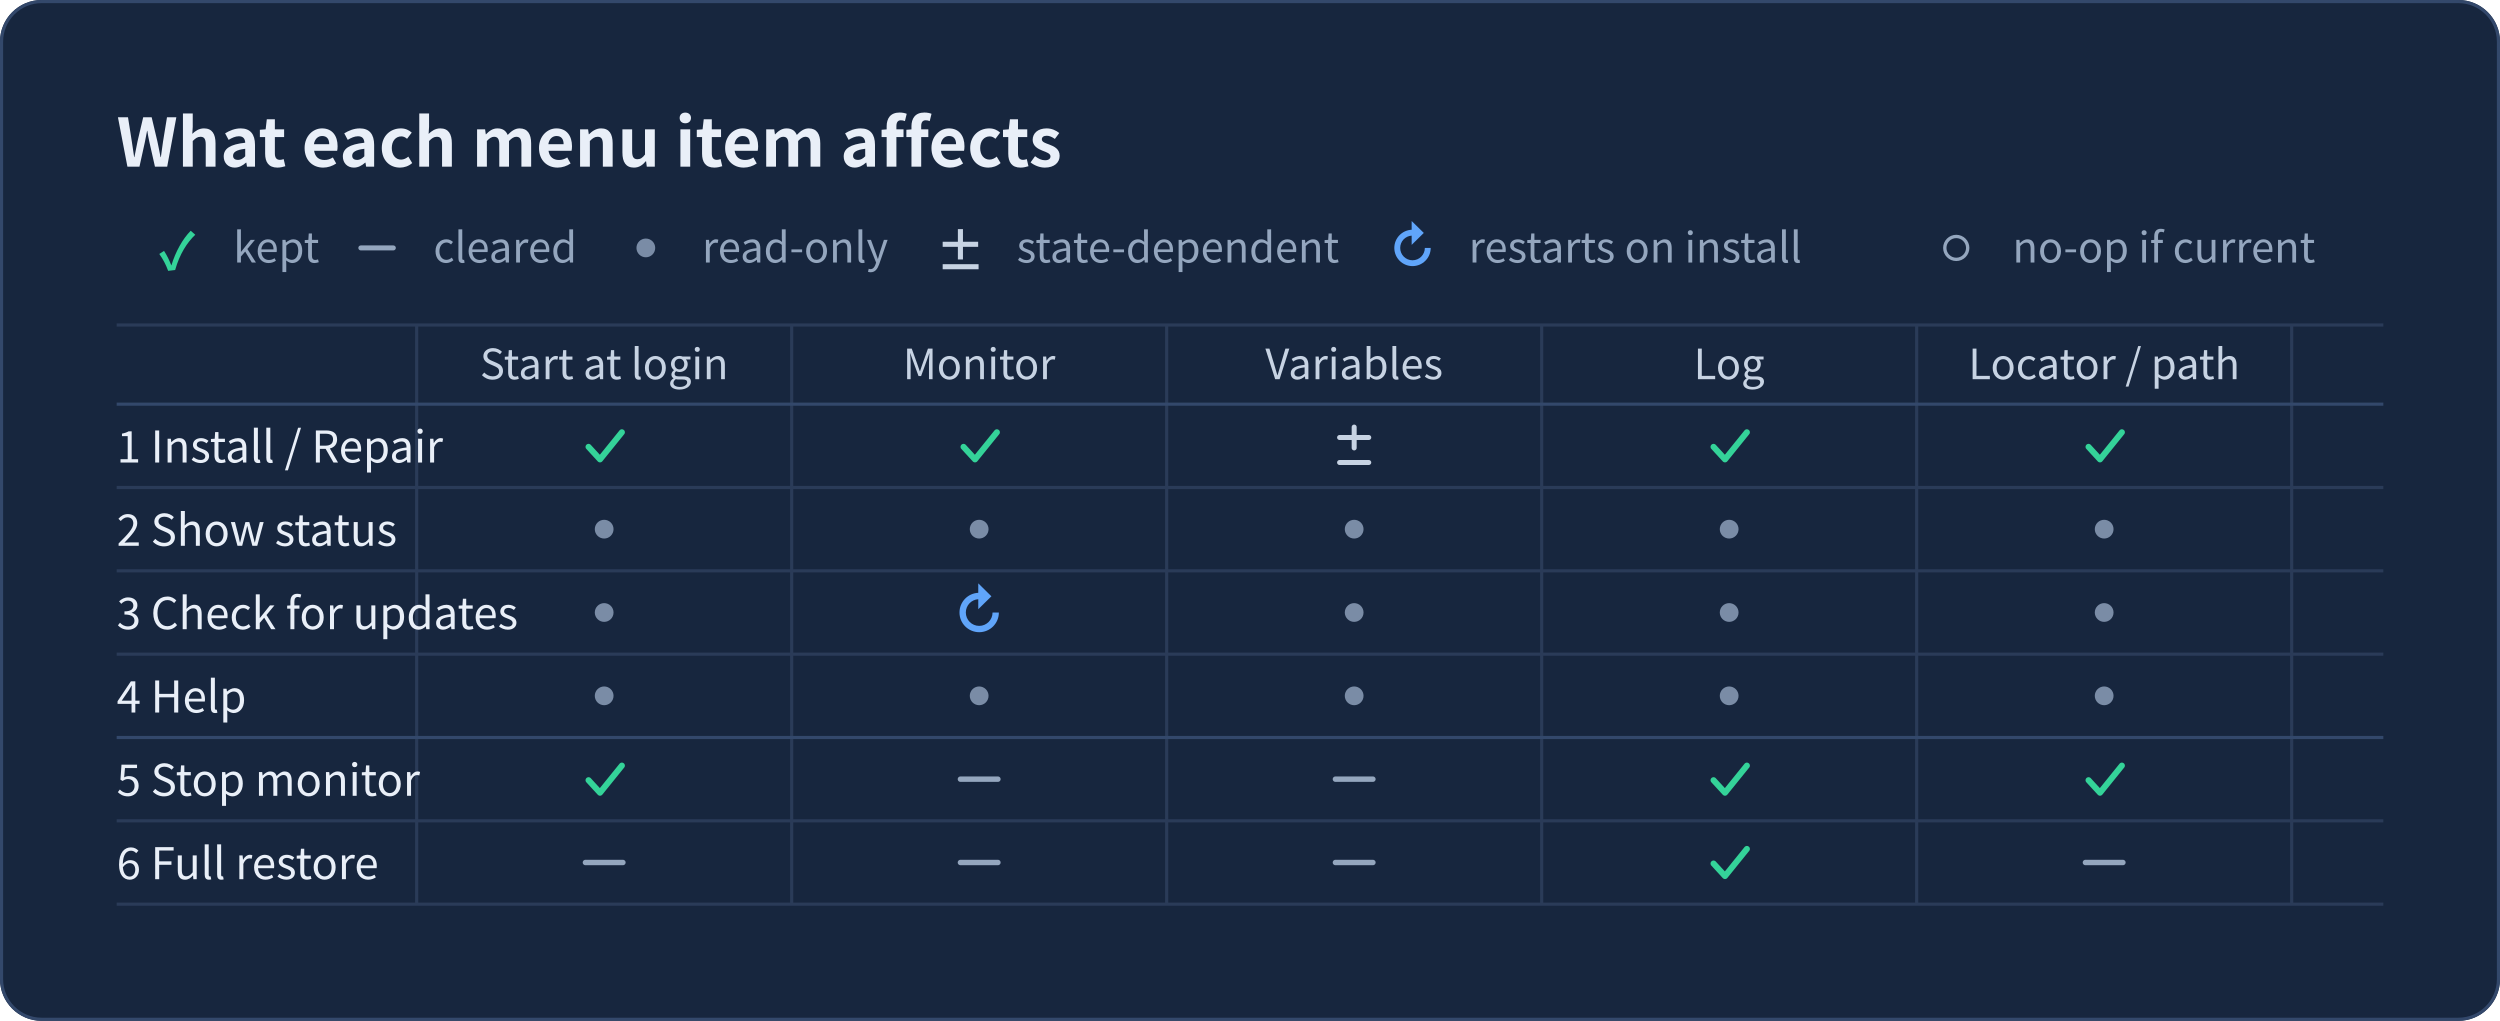
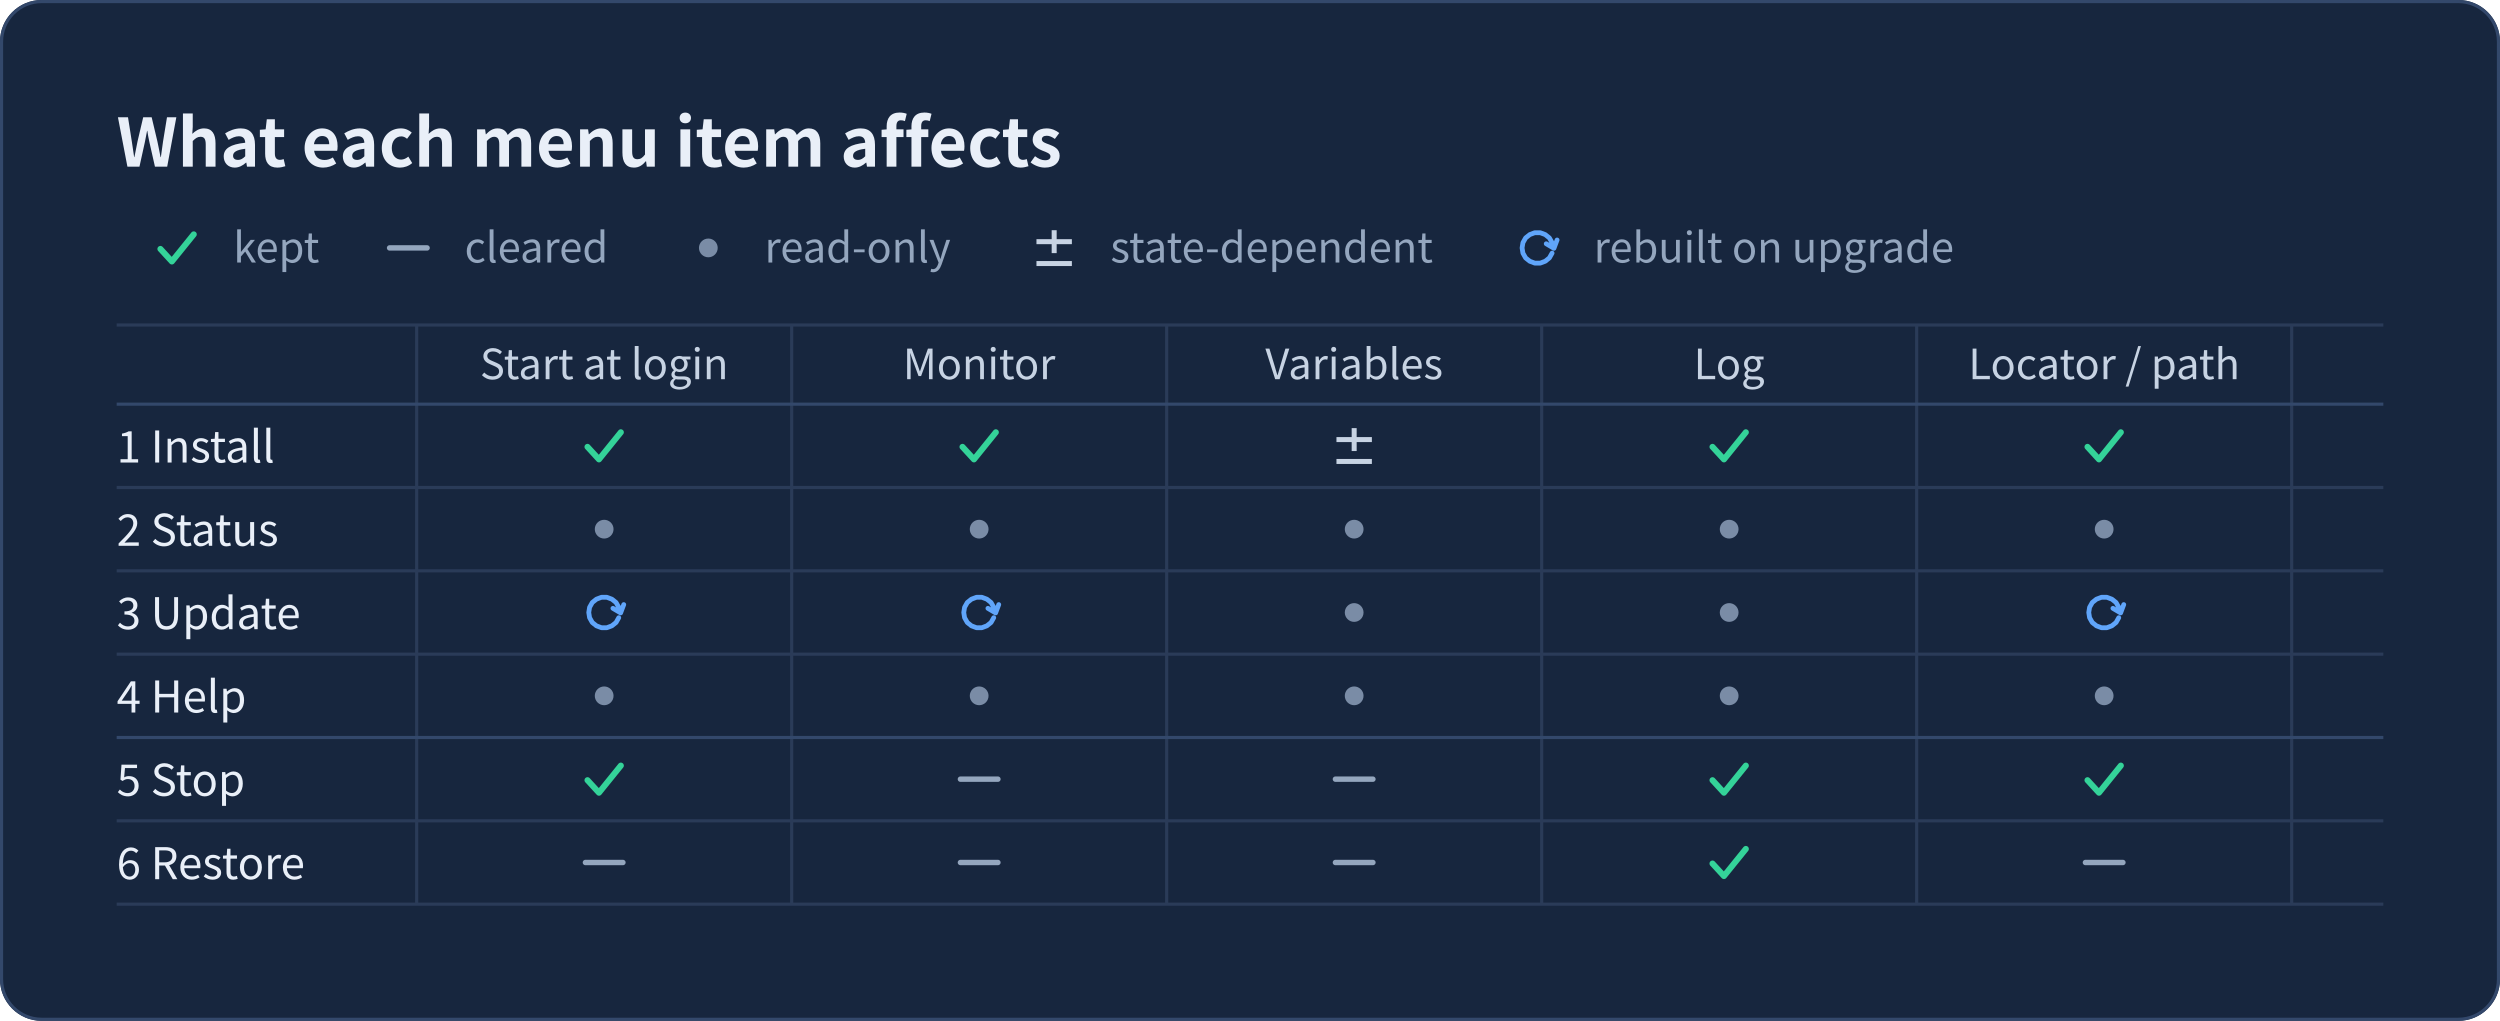
<svg xmlns="http://www.w3.org/2000/svg" width="1200" height="490" viewBox="0 0 1200 490" role="img" aria-labelledby="buttonsTitle buttonsDesc" font-family="-apple-system, BlinkMacSystemFont, 'Segoe UI', 'PingFang SC', 'Microsoft YaHei', 'Noto Sans CJK SC', sans-serif">
  <rect width="1200" height="490" rx="20" fill="#17263E" />
  <rect x="0.75" y="0.75" width="1198.5" height="488.5" rx="19.25" fill="none" stroke="#33486B" stroke-width="1.5" />
  <g id="heading">
    <text x="56" y="80" font-size="32" font-weight="700" fill="#E9EFF8">What each menu item affects</text>
  </g>
  <g id="legend">
-     <text x="85" y="119" text-anchor="middle" dominant-baseline="central" font-size="24" font-weight="700" fill="#34D399">✓</text>
+     <g class="icon" data-cx="85" data-cy="119">
+       <path d="M77.0 119.5L82.5 125.5L93.0 112.5" fill="none" stroke="#34D399" stroke-width="2.9" stroke-linecap="round" stroke-linejoin="round" />
+     </g>
    <text x="112" y="126" font-size="20" fill="#94A6BE">kept</text>
-     <rect x="172" y="117.8" width="18" height="2.4" rx="1.2" fill="#94A6BE" />
-     <text x="208" y="126" font-size="20" fill="#94A6BE">cleared</text>
-     <circle cx="310" cy="119" r="4.5" fill="#7A8CA6" />
-     <text x="337" y="126" font-size="20" fill="#94A6BE">read-only</text>
-     <text x="461" y="119" text-anchor="middle" dominant-baseline="central" font-size="24" font-weight="700" fill="#C7D3E3">±</text>
-     <text x="488" y="126" font-size="20" fill="#94A6BE">state-dependent</text>
-     <text x="678" y="119" text-anchor="middle" dominant-baseline="central" font-size="24" font-weight="700" fill="#60A5FA">↻</text>
-     <text x="705" y="126" font-size="20" fill="#94A6BE">restarts on install</text>
-     <circle cx="939" cy="119" r="5.5" fill="none" stroke="#94A6BE" stroke-width="1.6" />
-     <text x="966" y="126" font-size="20" fill="#94A6BE">no-op if current</text>
+     <g class="icon" data-cx="196" data-cy="119">
+       <path d="M187.0 119.0H205.0" fill="none" stroke="#94A6BE" stroke-width="2.6" stroke-linecap="round" />
+     </g>
+     <text x="223" y="126" font-size="20" fill="#94A6BE">cleared</text>
+     <g class="icon" data-cx="340" data-cy="119">
+       <circle cx="340" cy="119" r="4.5" fill="#7A8CA6" />
+     </g>
+     <text x="367" y="126" font-size="20" fill="#94A6BE">read-only</text>
+     <g class="icon" data-cx="506" data-cy="119">
+       <path d="M497.5 114.8L514.5 114.8L514.5 117.2L497.5 117.2ZM504.8 110.5L507.2 110.5L507.2 121.5L504.8 121.5ZM497.5 125.3L514.5 125.3L514.5 127.7L497.5 127.7Z" fill="#C7D3E3" stroke="none" />
+     </g>
+     <text x="533" y="126" font-size="20" fill="#94A6BE">state-dependent</text>
+     <g class="icon" data-cx="738" data-cy="119">
+       <path d="M745.0 121.5L743.7 123.8L741.7 125.4L739.3 126.3L736.7 126.3L734.3 125.4L732.3 123.8L731.0 121.5L730.6 119.0L731.0 116.5L732.3 114.2L734.3 112.6L736.7 111.7L739.3 111.7L741.7 112.6L743.7 114.2L745.0 116.5M742.2 117.0L745.9 119.2M747.4 115.2L745.9 119.2" fill="none" stroke="#60A5FA" stroke-width="2.3" stroke-linecap="round" stroke-linejoin="round" />
+     </g>
+     <text x="765" y="126" font-size="20" fill="#94A6BE">rebuilt on upgrade</text>
  </g>
  <g id="grid" fill="none" stroke-width="1.5">
    <path d="M200 156V434M380 156V434M560 156V434M740 156V434M920 156V434M1100 156V434" stroke="#2A3B58" />
    <path d="M56 156H1144M56 434H1144" stroke="#2A3B58" />
    <path d="M56 194H1144M56 354H1144" stroke="#33486B" />
  </g>
  <g id="column-labels" font-size="20" fill="#C7D3E3" text-anchor="middle">
    <text x="290" y="182">Start at login</text>
    <text x="470" y="182">Monitor</text>
    <text x="650" y="182">Variables</text>
    <text x="830" y="182">Log</text>
    <text x="1010" y="182">Locator / path</text>
  </g>
  <g id="row-labels" font-size="21" fill="#E9EFF8">
-     <text x="56" y="222">1 Install / Repair</text>
-     <text x="56" y="262">2 Show status</text>
-     <text x="56" y="302">3 Check for updates</text>
+     <text x="56" y="222">1 Install</text>
+     <text x="56" y="262">2 Status</text>
+     <text x="56" y="302">3 Update</text>
    <text x="56" y="342">4 Help</text>
-     <text x="56" y="382">5 Stop monitor</text>
-     <text x="56" y="422">6 Full restore</text>
+     <text x="56" y="382">5 Stop</text>
+     <text x="56" y="422">6 Restore</text>
  </g>
  <g id="row-lines" stroke="#2A3B58" stroke-width="1.5">
    <path d="M56 234H1144M56 274H1144M56 314H1144M56 394H1144" />
  </g>
  <g id="marks">
-     <path d="M282.5 214.5L288 220.5L298.5 207.5" fill="none" stroke="#34D399" stroke-width="2.9" stroke-linecap="round" stroke-linejoin="round" />
-     <path d="M462.5 214.5L468 220.5L478.5 207.5" fill="none" stroke="#34D399" stroke-width="2.9" stroke-linecap="round" stroke-linejoin="round" />
-     <path d="M650 205V215 M643 210H657 M643 222H657" fill="none" stroke="#C7D3E3" stroke-width="2.4" stroke-linecap="round" />
-     <path d="M822.5 214.5L828 220.5L838.5 207.5" fill="none" stroke="#34D399" stroke-width="2.9" stroke-linecap="round" stroke-linejoin="round" />
-     <path d="M1002.5 214.5L1008 220.5L1018.5 207.5" fill="none" stroke="#34D399" stroke-width="2.9" stroke-linecap="round" stroke-linejoin="round" />
+     <path d="M282.0 214.5L287.5 220.5L298.0 207.5" fill="none" stroke="#34D399" stroke-width="2.9" stroke-linecap="round" stroke-linejoin="round" />
+     <path d="M462.0 214.5L467.5 220.5L478.0 207.5" fill="none" stroke="#34D399" stroke-width="2.9" stroke-linecap="round" stroke-linejoin="round" />
+     <path d="M641.5 209.8L658.5 209.8L658.5 212.2L641.5 212.2ZM648.8 205.5L651.2 205.5L651.2 216.5L648.8 216.5ZM641.5 220.3L658.5 220.3L658.5 222.7L641.5 222.7Z" fill="#C7D3E3" stroke="none" />
+     <path d="M822.0 214.5L827.5 220.5L838.0 207.5" fill="none" stroke="#34D399" stroke-width="2.9" stroke-linecap="round" stroke-linejoin="round" />
+     <path d="M1002.0 214.5L1007.5 220.5L1018.0 207.5" fill="none" stroke="#34D399" stroke-width="2.9" stroke-linecap="round" stroke-linejoin="round" />
    <circle cx="290" cy="254" r="4.5" fill="#7A8CA6" />
    <circle cx="470" cy="254" r="4.5" fill="#7A8CA6" />
    <circle cx="650" cy="254" r="4.5" fill="#7A8CA6" />
    <circle cx="830" cy="254" r="4.5" fill="#7A8CA6" />
    <circle cx="1010" cy="254" r="4.5" fill="#7A8CA6" />
-     <circle cx="290" cy="294" r="4.5" fill="#7A8CA6" />
-     <text x="470" y="294" text-anchor="middle" dominant-baseline="central" font-size="26" font-weight="700" fill="#60A5FA">↻</text>
+     <path d="M297.0 296.5L295.7 298.8L293.7 300.4L291.3 301.3L288.7 301.3L286.3 300.4L284.3 298.8L283.0 296.5L282.6 294.0L283.0 291.5L284.3 289.2L286.3 287.6L288.7 286.7L291.3 286.7L293.7 287.6L295.7 289.2L297.0 291.5M294.2 292.0L297.9 294.2M299.4 290.2L297.9 294.2" fill="none" stroke="#60A5FA" stroke-width="2.3" stroke-linecap="round" stroke-linejoin="round" />
+     <path d="M477.0 296.5L475.7 298.8L473.7 300.4L471.3 301.3L468.7 301.3L466.3 300.4L464.3 298.8L463.0 296.5L462.6 294.0L463.0 291.5L464.3 289.2L466.3 287.6L468.7 286.7L471.3 286.7L473.7 287.6L475.7 289.2L477.0 291.5M474.2 292.0L477.9 294.2M479.4 290.2L477.9 294.2" fill="none" stroke="#60A5FA" stroke-width="2.3" stroke-linecap="round" stroke-linejoin="round" />
    <circle cx="650" cy="294" r="4.5" fill="#7A8CA6" />
    <circle cx="830" cy="294" r="4.5" fill="#7A8CA6" />
-     <circle cx="1010" cy="294" r="4.5" fill="#7A8CA6" />
+     <path d="M1017.0 296.5L1015.7 298.8L1013.7 300.4L1011.3 301.3L1008.7 301.3L1006.3 300.4L1004.3 298.8L1003.0 296.5L1002.6 294.0L1003.0 291.5L1004.3 289.2L1006.3 287.6L1008.7 286.7L1011.3 286.7L1013.7 287.6L1015.7 289.2L1017.0 291.5M1014.2 292.0L1017.9 294.2M1019.4 290.2L1017.9 294.2" fill="none" stroke="#60A5FA" stroke-width="2.3" stroke-linecap="round" stroke-linejoin="round" />
    <circle cx="290" cy="334" r="4.5" fill="#7A8CA6" />
    <circle cx="470" cy="334" r="4.5" fill="#7A8CA6" />
    <circle cx="650" cy="334" r="4.5" fill="#7A8CA6" />
    <circle cx="830" cy="334" r="4.5" fill="#7A8CA6" />
    <circle cx="1010" cy="334" r="4.5" fill="#7A8CA6" />
-     <path d="M282.5 374.5L288 380.5L298.5 367.5" fill="none" stroke="#34D399" stroke-width="2.9" stroke-linecap="round" stroke-linejoin="round" />
-     <path d="M461 374H479" fill="none" stroke="#94A6BE" stroke-width="2.6" stroke-linecap="round" />
-     <path d="M641 374H659" fill="none" stroke="#94A6BE" stroke-width="2.6" stroke-linecap="round" />
-     <path d="M822.5 374.5L828 380.5L838.5 367.5" fill="none" stroke="#34D399" stroke-width="2.9" stroke-linecap="round" stroke-linejoin="round" />
-     <path d="M1002.5 374.5L1008 380.5L1018.5 367.5" fill="none" stroke="#34D399" stroke-width="2.9" stroke-linecap="round" stroke-linejoin="round" />
-     <path d="M281 414H299" fill="none" stroke="#94A6BE" stroke-width="2.6" stroke-linecap="round" />
-     <path d="M461 414H479" fill="none" stroke="#94A6BE" stroke-width="2.6" stroke-linecap="round" />
-     <path d="M641 414H659" fill="none" stroke="#94A6BE" stroke-width="2.6" stroke-linecap="round" />
-     <path d="M822.5 414.5L828 420.5L838.5 407.5" fill="none" stroke="#34D399" stroke-width="2.9" stroke-linecap="round" stroke-linejoin="round" />
-     <path d="M1001 414H1019" fill="none" stroke="#94A6BE" stroke-width="2.6" stroke-linecap="round" />
+     <path d="M282.0 374.5L287.5 380.5L298.0 367.5" fill="none" stroke="#34D399" stroke-width="2.9" stroke-linecap="round" stroke-linejoin="round" />
+     <path d="M461.0 374.0H479.0" fill="none" stroke="#94A6BE" stroke-width="2.6" stroke-linecap="round" />
+     <path d="M641.0 374.0H659.0" fill="none" stroke="#94A6BE" stroke-width="2.6" stroke-linecap="round" />
+     <path d="M822.0 374.5L827.5 380.5L838.0 367.5" fill="none" stroke="#34D399" stroke-width="2.9" stroke-linecap="round" stroke-linejoin="round" />
+     <path d="M1002.0 374.5L1007.5 380.5L1018.0 367.5" fill="none" stroke="#34D399" stroke-width="2.9" stroke-linecap="round" stroke-linejoin="round" />
+     <path d="M281.0 414.0H299.0" fill="none" stroke="#94A6BE" stroke-width="2.6" stroke-linecap="round" />
+     <path d="M461.0 414.0H479.0" fill="none" stroke="#94A6BE" stroke-width="2.6" stroke-linecap="round" />
+     <path d="M641.0 414.0H659.0" fill="none" stroke="#94A6BE" stroke-width="2.6" stroke-linecap="round" />
+     <path d="M822.0 414.5L827.5 420.5L838.0 407.5" fill="none" stroke="#34D399" stroke-width="2.9" stroke-linecap="round" stroke-linejoin="round" />
+     <path d="M1001.0 414.0H1019.0" fill="none" stroke="#94A6BE" stroke-width="2.6" stroke-linecap="round" />
  </g>
</svg>
